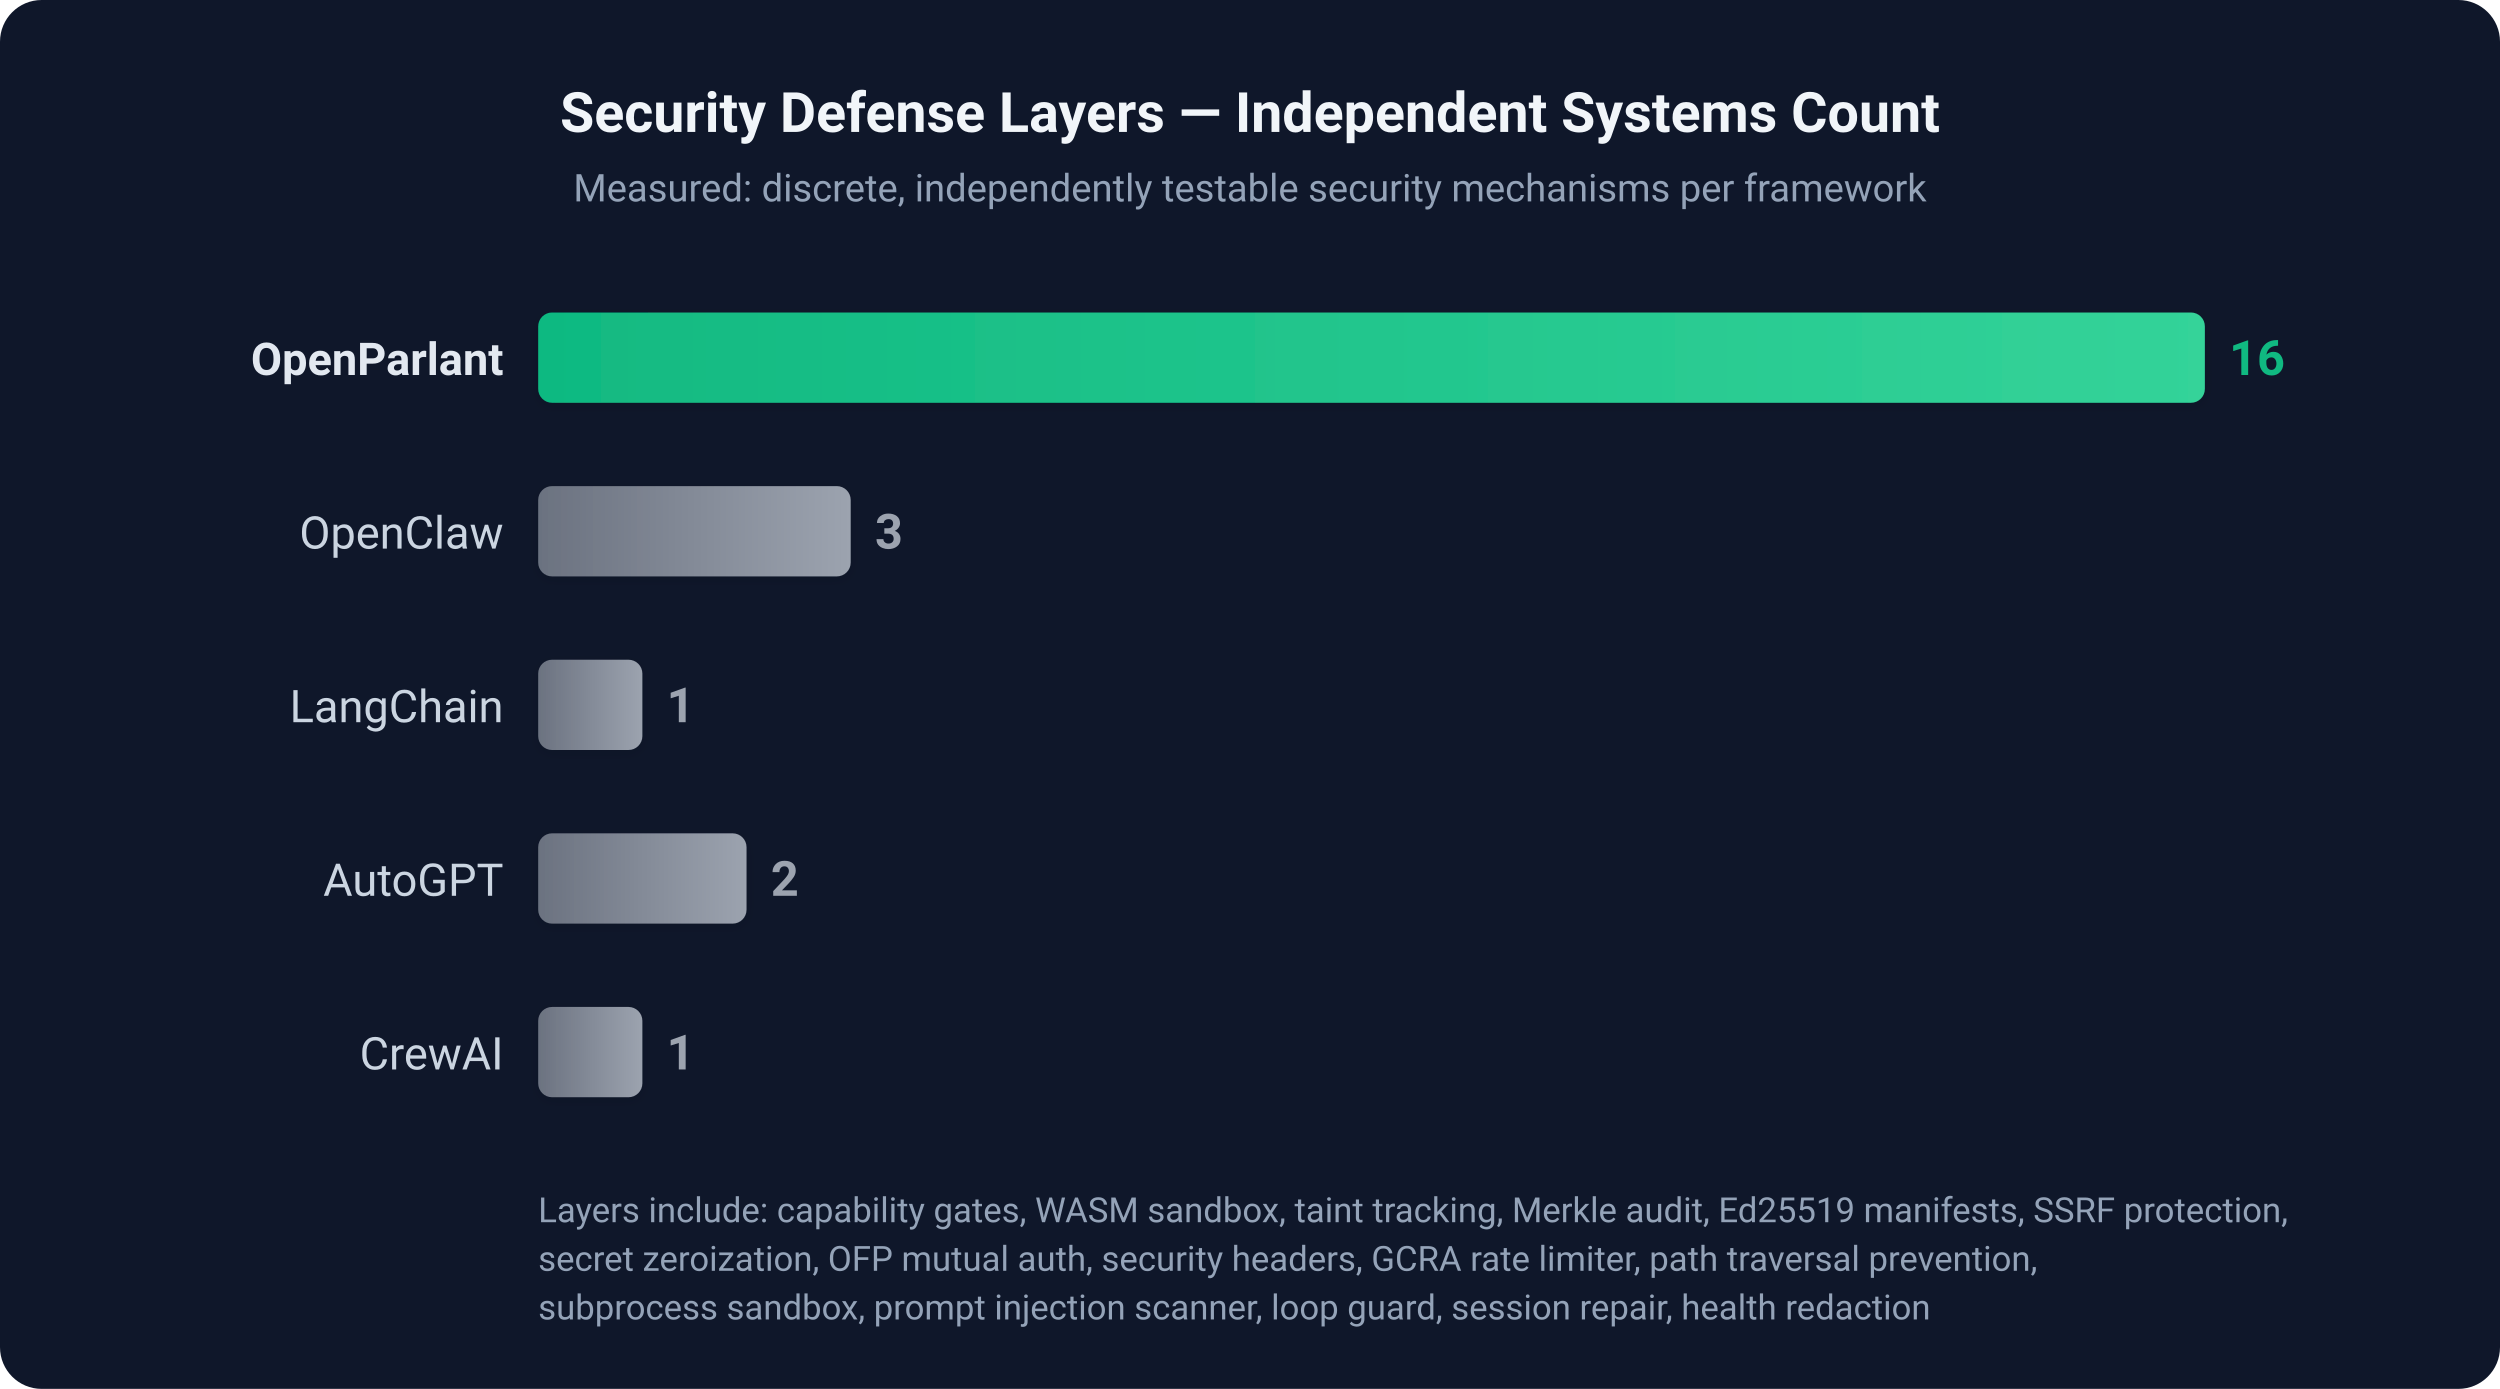
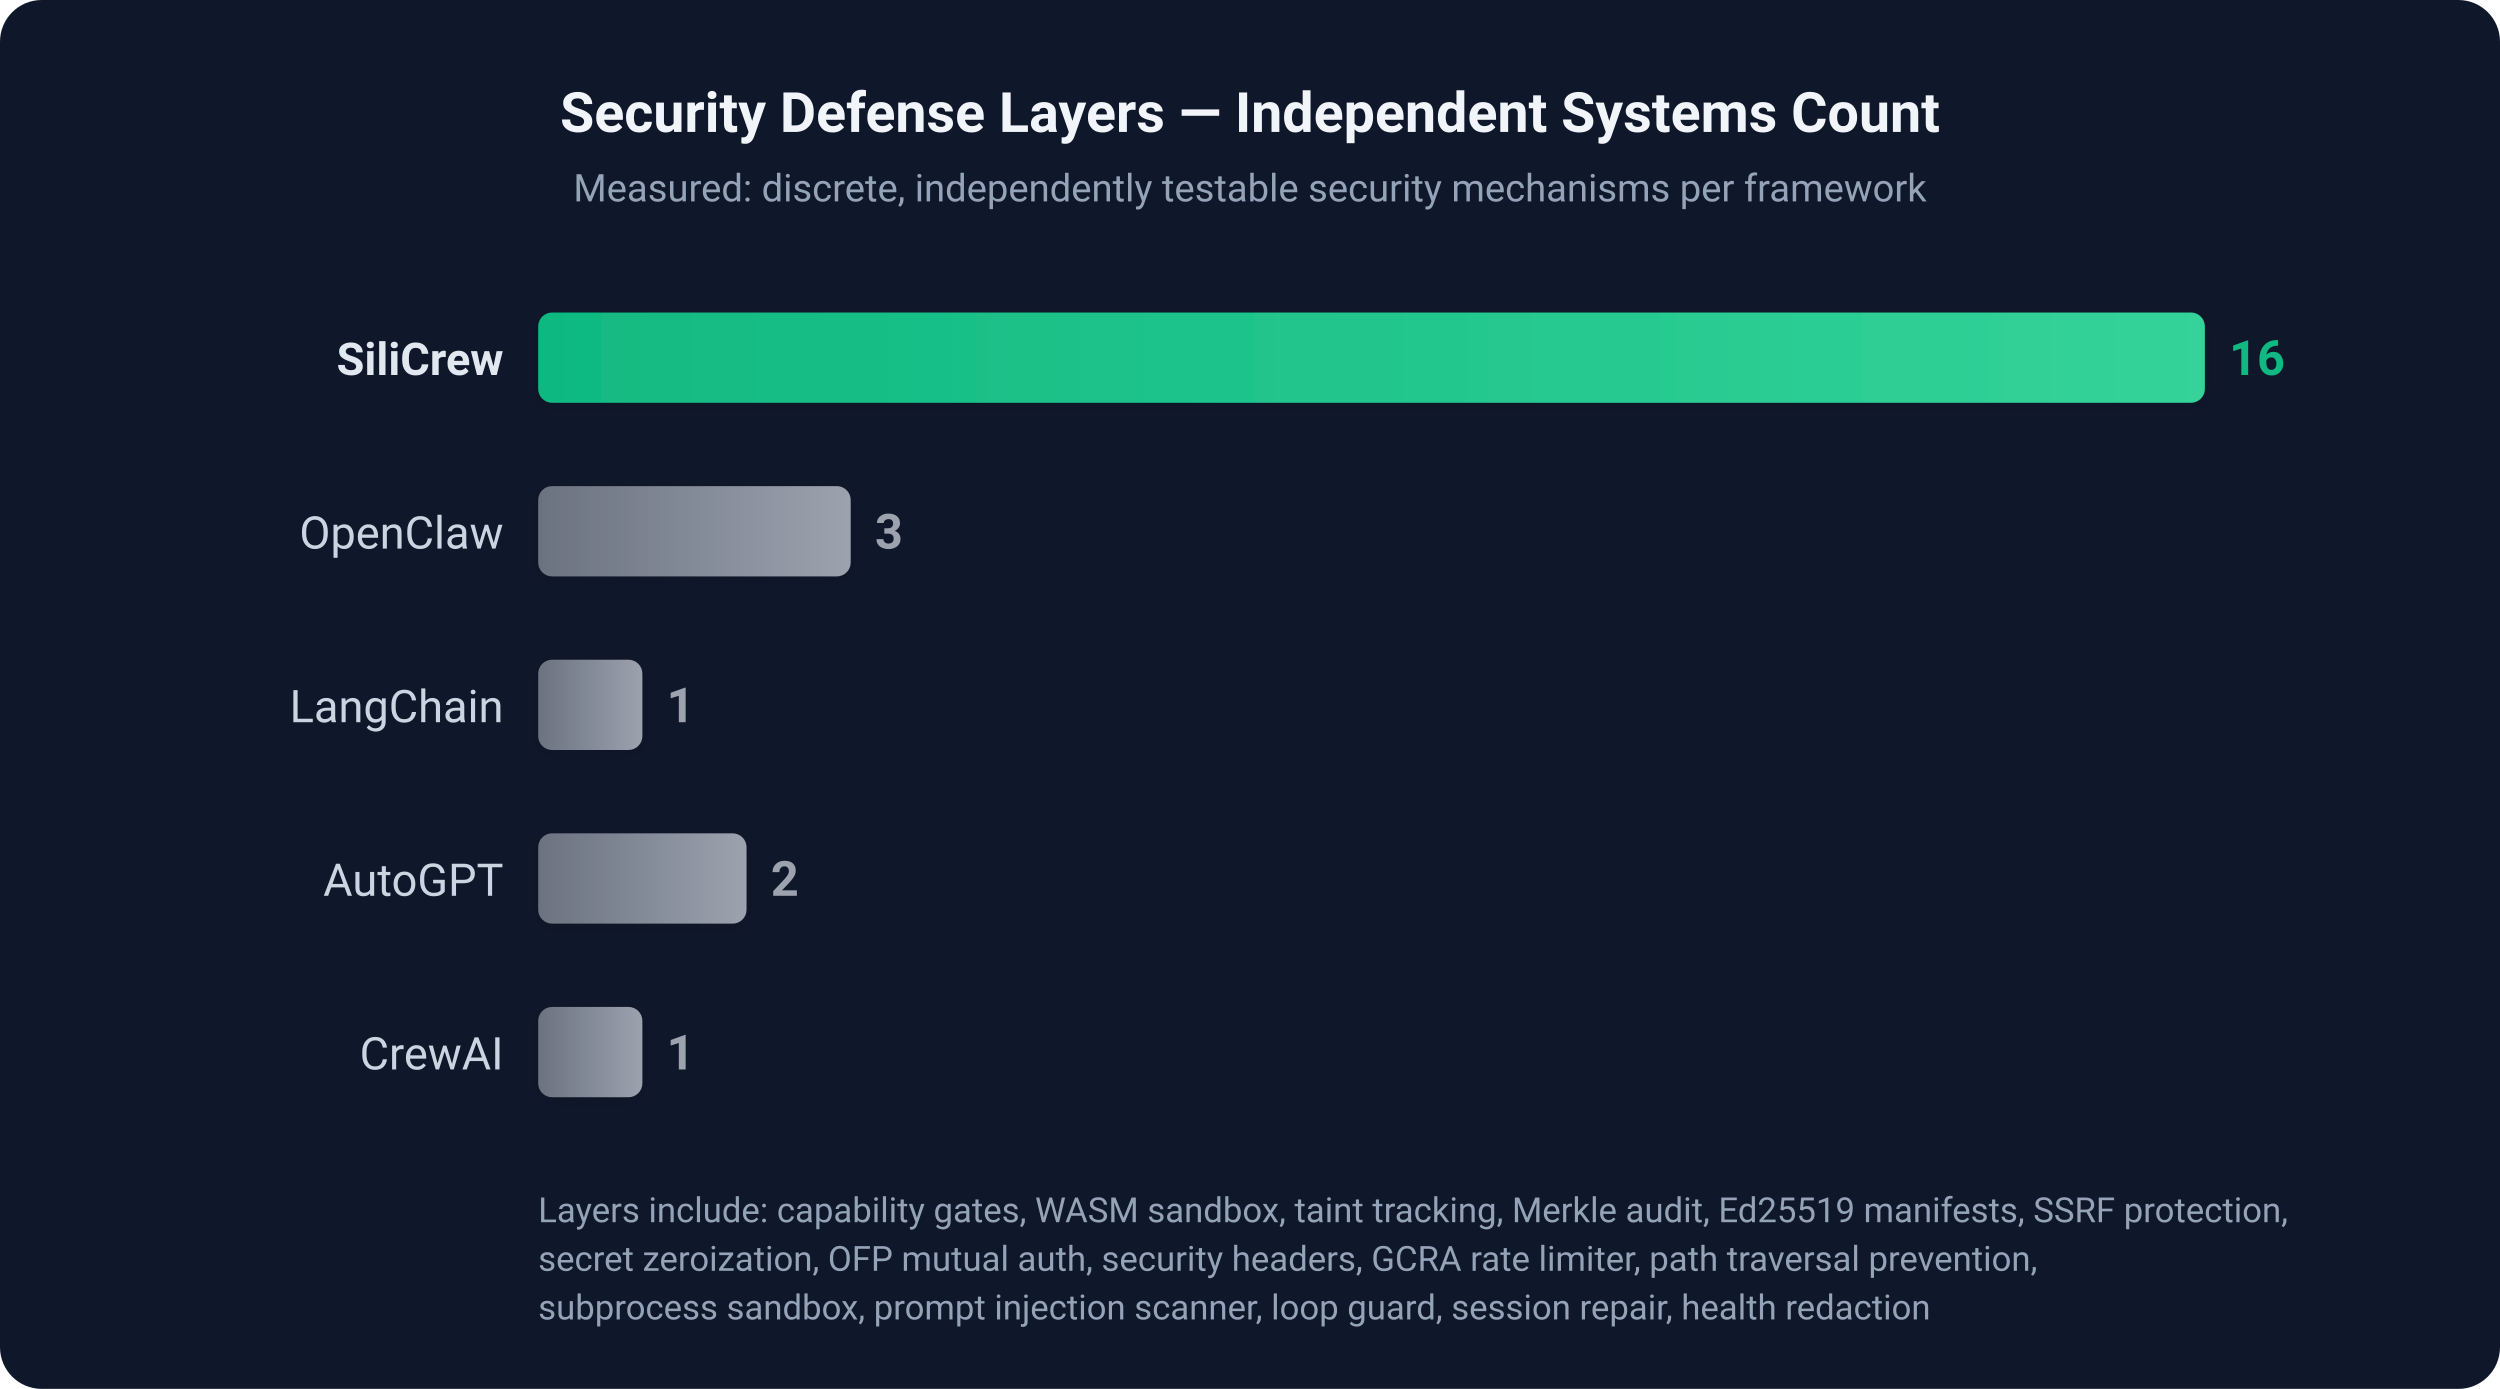
<svg xmlns="http://www.w3.org/2000/svg" viewBox="0 0 720 400" font-family="-apple-system,BlinkMacSystemFont,'Segoe UI',Roboto,Helvetica,Arial,sans-serif">
  <defs>
    <linearGradient id="sg" x1="0" y1="0" x2="1" y2="0">
      <stop offset="0%" stop-color="#10b981" />
      <stop offset="100%" stop-color="#34d399" />
    </linearGradient>
    <linearGradient id="gg" x1="0" y1="0" x2="1" y2="0">
      <stop offset="0%" stop-color="#6b7280" />
      <stop offset="100%" stop-color="#9ca3af" />
    </linearGradient>
    <filter id="ds">
      <feDropShadow dx="0" dy="1" stdDeviation="2" flood-opacity="0.1" />
    </filter>
  </defs>
  <rect width="720" height="400" rx="12" fill="#0f172a" />
  <text x="360" y="38" text-anchor="middle" fill="#f1f5f9" font-size="16" font-weight="700">Security Defense Layers — Independent Systems Count</text>
  <text x="360" y="58" text-anchor="middle" fill="#94a3b8" font-size="11">Measured: discrete, independently testable security mechanisms per framework</text>
-   <text x="145" y="108" text-anchor="end" fill="#e2e8f0" font-size="13" font-weight="600">OpenParlant</text>
+   <text x="145" y="108" text-anchor="end" fill="#e2e8f0" font-size="13" font-weight="600">SiliCrew</text>
  <text x="145" y="158" text-anchor="end" fill="#cbd5e1" font-size="13">OpenClaw</text>
  <text x="145" y="208" text-anchor="end" fill="#cbd5e1" font-size="13">LangChain</text>
  <text x="145" y="258" text-anchor="end" fill="#cbd5e1" font-size="13">AutoGPT</text>
  <text x="145" y="308" text-anchor="end" fill="#cbd5e1" font-size="13">CrewAI</text>
  <rect x="155" y="90" width="480" height="26" rx="4" fill="url(#sg)" filter="url(#ds)" />
  <text x="642" y="108" fill="#10b981" font-size="14" font-weight="700">16</text>
  <rect x="155" y="140" width="90" height="26" rx="4" fill="url(#gg)" filter="url(#ds)" />
  <text x="252" y="158" fill="#9ca3af" font-size="14" font-weight="600">3</text>
  <rect x="155" y="190" width="30" height="26" rx="4" fill="url(#gg)" filter="url(#ds)" />
  <text x="192" y="208" fill="#9ca3af" font-size="14" font-weight="600">1</text>
  <rect x="155" y="240" width="60" height="26" rx="4" fill="url(#gg)" filter="url(#ds)" />
  <text x="222" y="258" fill="#9ca3af" font-size="14" font-weight="600">2</text>
  <rect x="155" y="290" width="30" height="26" rx="4" fill="url(#gg)" filter="url(#ds)" />
  <text x="192" y="308" fill="#9ca3af" font-size="14" font-weight="600">1</text>
  <text x="155" y="352" fill="#94a3b8" font-size="10">Layers include: capability gates, WASM sandbox, taint tracking, Merkle audit, Ed25519 manifests, SSRF protection,</text>
  <text x="155" y="366" fill="#94a3b8" font-size="10">secret zeroization, OFP mutual auth, security headers, GCRA rate limiter, path traversal prevention,</text>
  <text x="155" y="380" fill="#94a3b8" font-size="10">subprocess sandbox, prompt injection scanner, loop guard, session repair, health redaction</text>
</svg>
